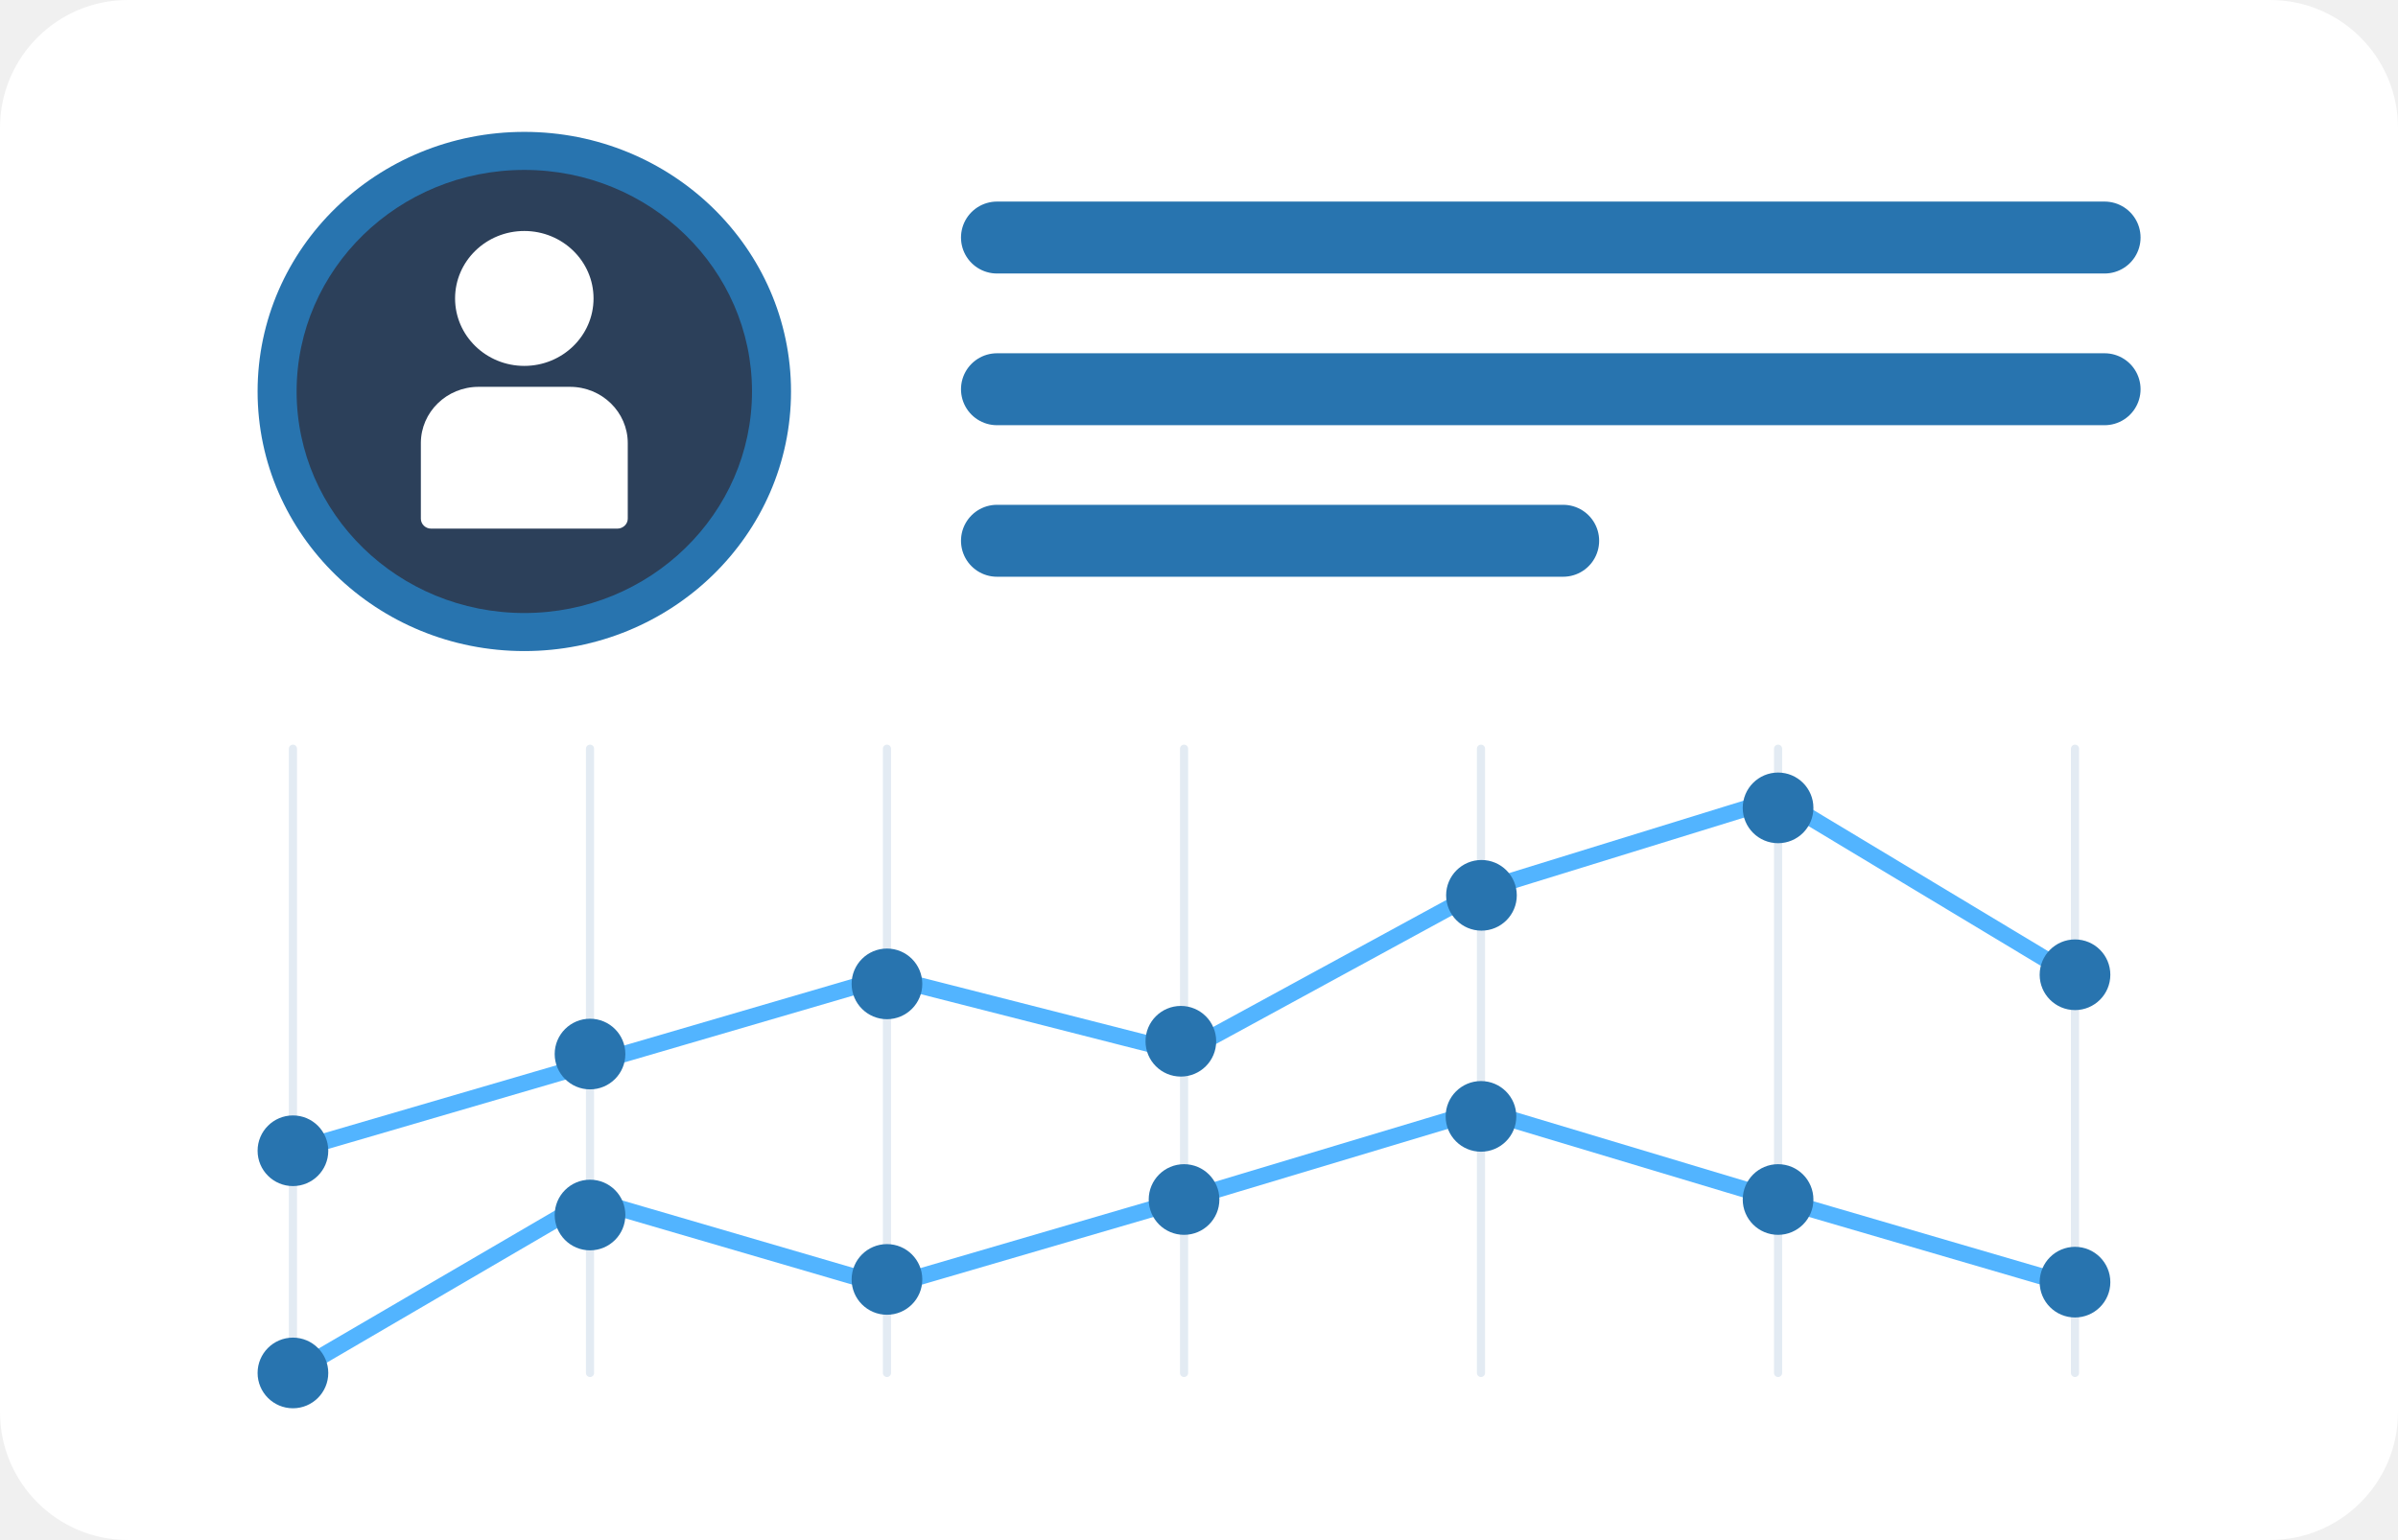
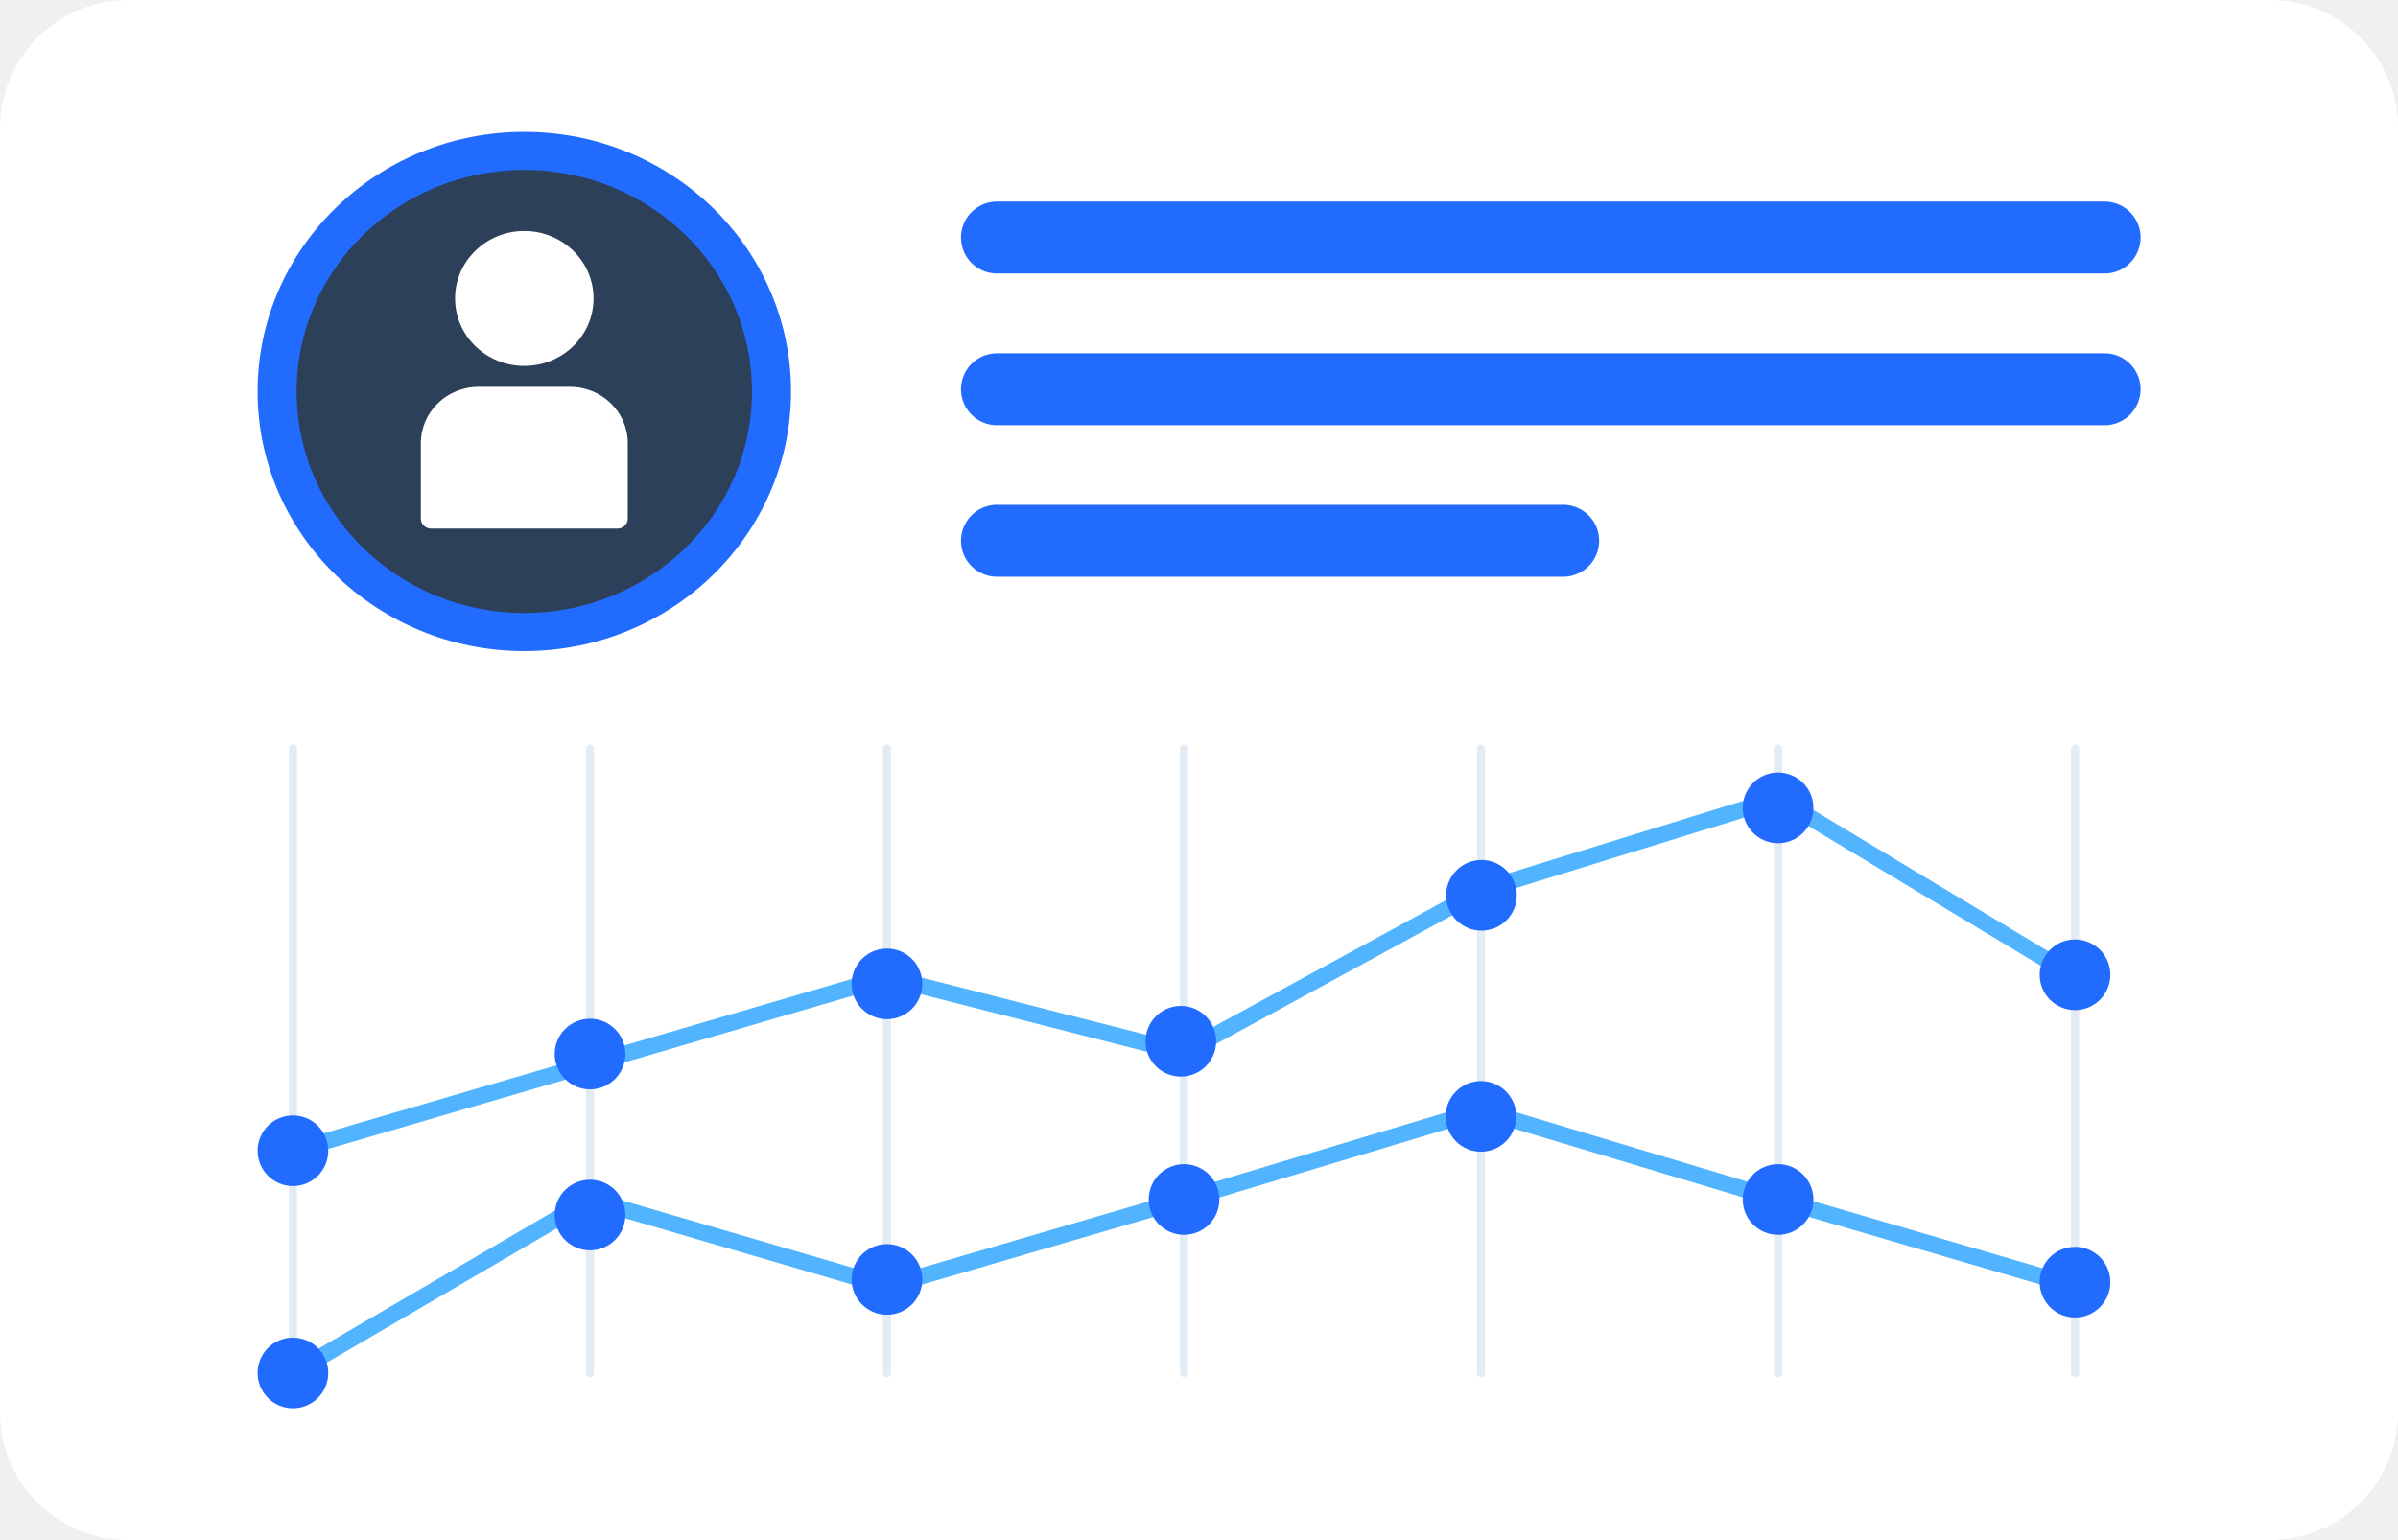
<svg xmlns="http://www.w3.org/2000/svg" id="Layer_2" data-name="Layer 2" viewBox="0 0 149.97 96.34">
  <defs>
    <style>
      .cls-1, .cls-2, .cls-3, .cls-4 {
        fill: none;
      }

      .cls-5 {
        clip-path: url(#clippath);
      }

      .cls-6 {
        fill: #fff;
      }

      .cls-7 {
-         fill: #2874af;
+         fill: #216CFF;
      }

      .cls-8 {
        fill: #2c405a;
      }

      .cls-2 {
        stroke: #e3ebf3;
        stroke-width: .51px;
      }

      .cls-2, .cls-3 {
        stroke-linejoin: round;
      }

      .cls-2, .cls-3, .cls-4 {
        stroke-linecap: round;
      }

      .cls-3 {
        stroke: #52b4ff;
        stroke-width: 1.02px;
      }

      .cls-4 {
-         stroke: #2874af;
+         stroke: #216CFF;
        stroke-width: 4.5px;
      }
    </style>
    <clipPath id="clippath">
      <rect class="cls-1" x="16.11" y="46.61" width="115.88" height="41.49" />
    </clipPath>
  </defs>
  <g id="Layer_1-2" data-name="Layer 1">
    <rect class="cls-6" width="149.97" height="96.34" rx="8" ry="8" />
    <path class="cls-7" d="M32.79,40.73c9.21,0,16.68-7.27,16.68-16.24s-7.47-16.24-16.68-16.24-16.68,7.27-16.68,16.24,7.47,16.24,16.68,16.24Z" />
    <path class="cls-8" d="M32.79,38.35c7.86,0,14.24-6.21,14.24-13.86s-6.37-13.86-14.24-13.86-14.24,6.21-14.24,13.86,6.37,13.86,14.24,13.86Z" />
    <path class="cls-6" d="M32.79,22.89c-2.39,0-4.33-1.89-4.33-4.22s1.94-4.22,4.33-4.22,4.33,1.89,4.33,4.22-1.94,4.22-4.33,4.22Z" />
    <path class="cls-6" d="M38.62,33.07h-11.66c-.35,0-.64-.28-.64-.62v-4.73c0-1.94,1.62-3.52,3.61-3.52h5.72c1.99,0,3.61,1.58,3.61,3.52v4.73c0,.34-.3,.62-.65,.62Z" />
    <line class="cls-4" x1="62.35" y1="14.86" x2="131.62" y2="14.86" />
    <line class="cls-4" x1="62.35" y1="24.35" x2="131.62" y2="24.35" />
    <line class="cls-4" x1="62.35" y1="33.83" x2="97.76" y2="33.83" />
    <g class="cls-5">
      <g>
        <path class="cls-2" d="M18.32,46.84v39.05" />
        <path class="cls-2" d="M36.9,46.84v39.05" />
        <path class="cls-2" d="M55.47,46.84v39.05" />
        <path class="cls-2" d="M74.05,46.84v39.05" />
        <path class="cls-2" d="M92.62,46.84v39.05" />
        <path class="cls-2" d="M111.2,46.84v39.05" />
        <path class="cls-2" d="M129.77,46.84v39.05" />
        <path class="cls-3" d="M18.32,85.89l18.58-10.85,18.58,5.43,18.58-5.43,18.58-5.58,18.58,5.58,18.58,5.43" />
        <path class="cls-7" d="M92.62,72.05c1.22,0,2.21-.99,2.21-2.21s-.99-2.21-2.21-2.21-2.21,.99-2.21,2.21,.99,2.21,2.21,2.21Z" />
        <path class="cls-7" d="M111.2,77.25c1.22,0,2.21-.99,2.21-2.21s-.99-2.21-2.21-2.21-2.21,.99-2.21,2.21,.99,2.21,2.21,2.21Z" />
        <path class="cls-7" d="M129.77,82.42c1.22,0,2.21-.99,2.21-2.21s-.99-2.21-2.21-2.21-2.21,.99-2.21,2.21,.99,2.21,2.21,2.21Z" />
        <path class="cls-7" d="M74.05,77.25c1.22,0,2.21-.99,2.21-2.21s-.99-2.21-2.21-2.21-2.21,.99-2.21,2.21,.99,2.21,2.21,2.21Z" />
        <path class="cls-7" d="M55.47,82.25c1.22,0,2.21-.99,2.21-2.21s-.99-2.21-2.21-2.21-2.21,.99-2.21,2.21,.99,2.21,2.21,2.21Z" />
        <path class="cls-7" d="M18.32,88.1c1.22,0,2.21-.99,2.21-2.21s-.99-2.21-2.21-2.21-2.21,.99-2.21,2.21,.99,2.21,2.21,2.21Z" />
        <path class="cls-7" d="M36.9,78.22c1.22,0,2.21-.99,2.21-2.21s-.99-2.21-2.21-2.21-2.21,.99-2.21,2.21,.99,2.21,2.21,2.21Z" />
        <path class="cls-3" d="M18.32,71.99l18.58-5.43,18.58-5.43,18.51,4.72,18.65-10.16,18.58-5.74,18.58,11.18" />
        <path class="cls-7" d="M111.2,52.75c1.22,0,2.21-.99,2.21-2.21s-.99-2.21-2.21-2.21-2.21,.99-2.21,2.21,.99,2.21,2.21,2.21Z" />
        <path class="cls-7" d="M129.77,63.19c1.22,0,2.21-.99,2.21-2.21s-.99-2.21-2.21-2.21-2.21,.99-2.21,2.21,.99,2.21,2.21,2.21Z" />
        <path class="cls-7" d="M55.47,63.76c1.22,0,2.21-.99,2.21-2.21s-.99-2.21-2.21-2.21-2.21,.99-2.21,2.21,.99,2.21,2.21,2.21Z" />
        <path class="cls-7" d="M18.32,74.2c1.22,0,2.21-.99,2.21-2.21s-.99-2.21-2.21-2.21-2.21,.99-2.21,2.21,.99,2.21,2.21,2.21Z" />
        <path class="cls-7" d="M73.85,67.35c1.22,0,2.21-.99,2.21-2.21s-.99-2.21-2.21-2.21-2.21,.99-2.21,2.21,.99,2.21,2.21,2.21Z" />
        <path class="cls-7" d="M36.9,68.15c1.22,0,2.21-.99,2.21-2.21s-.99-2.21-2.21-2.21-2.21,.99-2.21,2.21,.99,2.21,2.21,2.21Z" />
        <path class="cls-7" d="M92.65,58.22c1.22,0,2.21-.99,2.21-2.21s-.99-2.21-2.21-2.21-2.21,.99-2.21,2.21,.99,2.21,2.21,2.21Z" />
      </g>
    </g>
  </g>
</svg>
